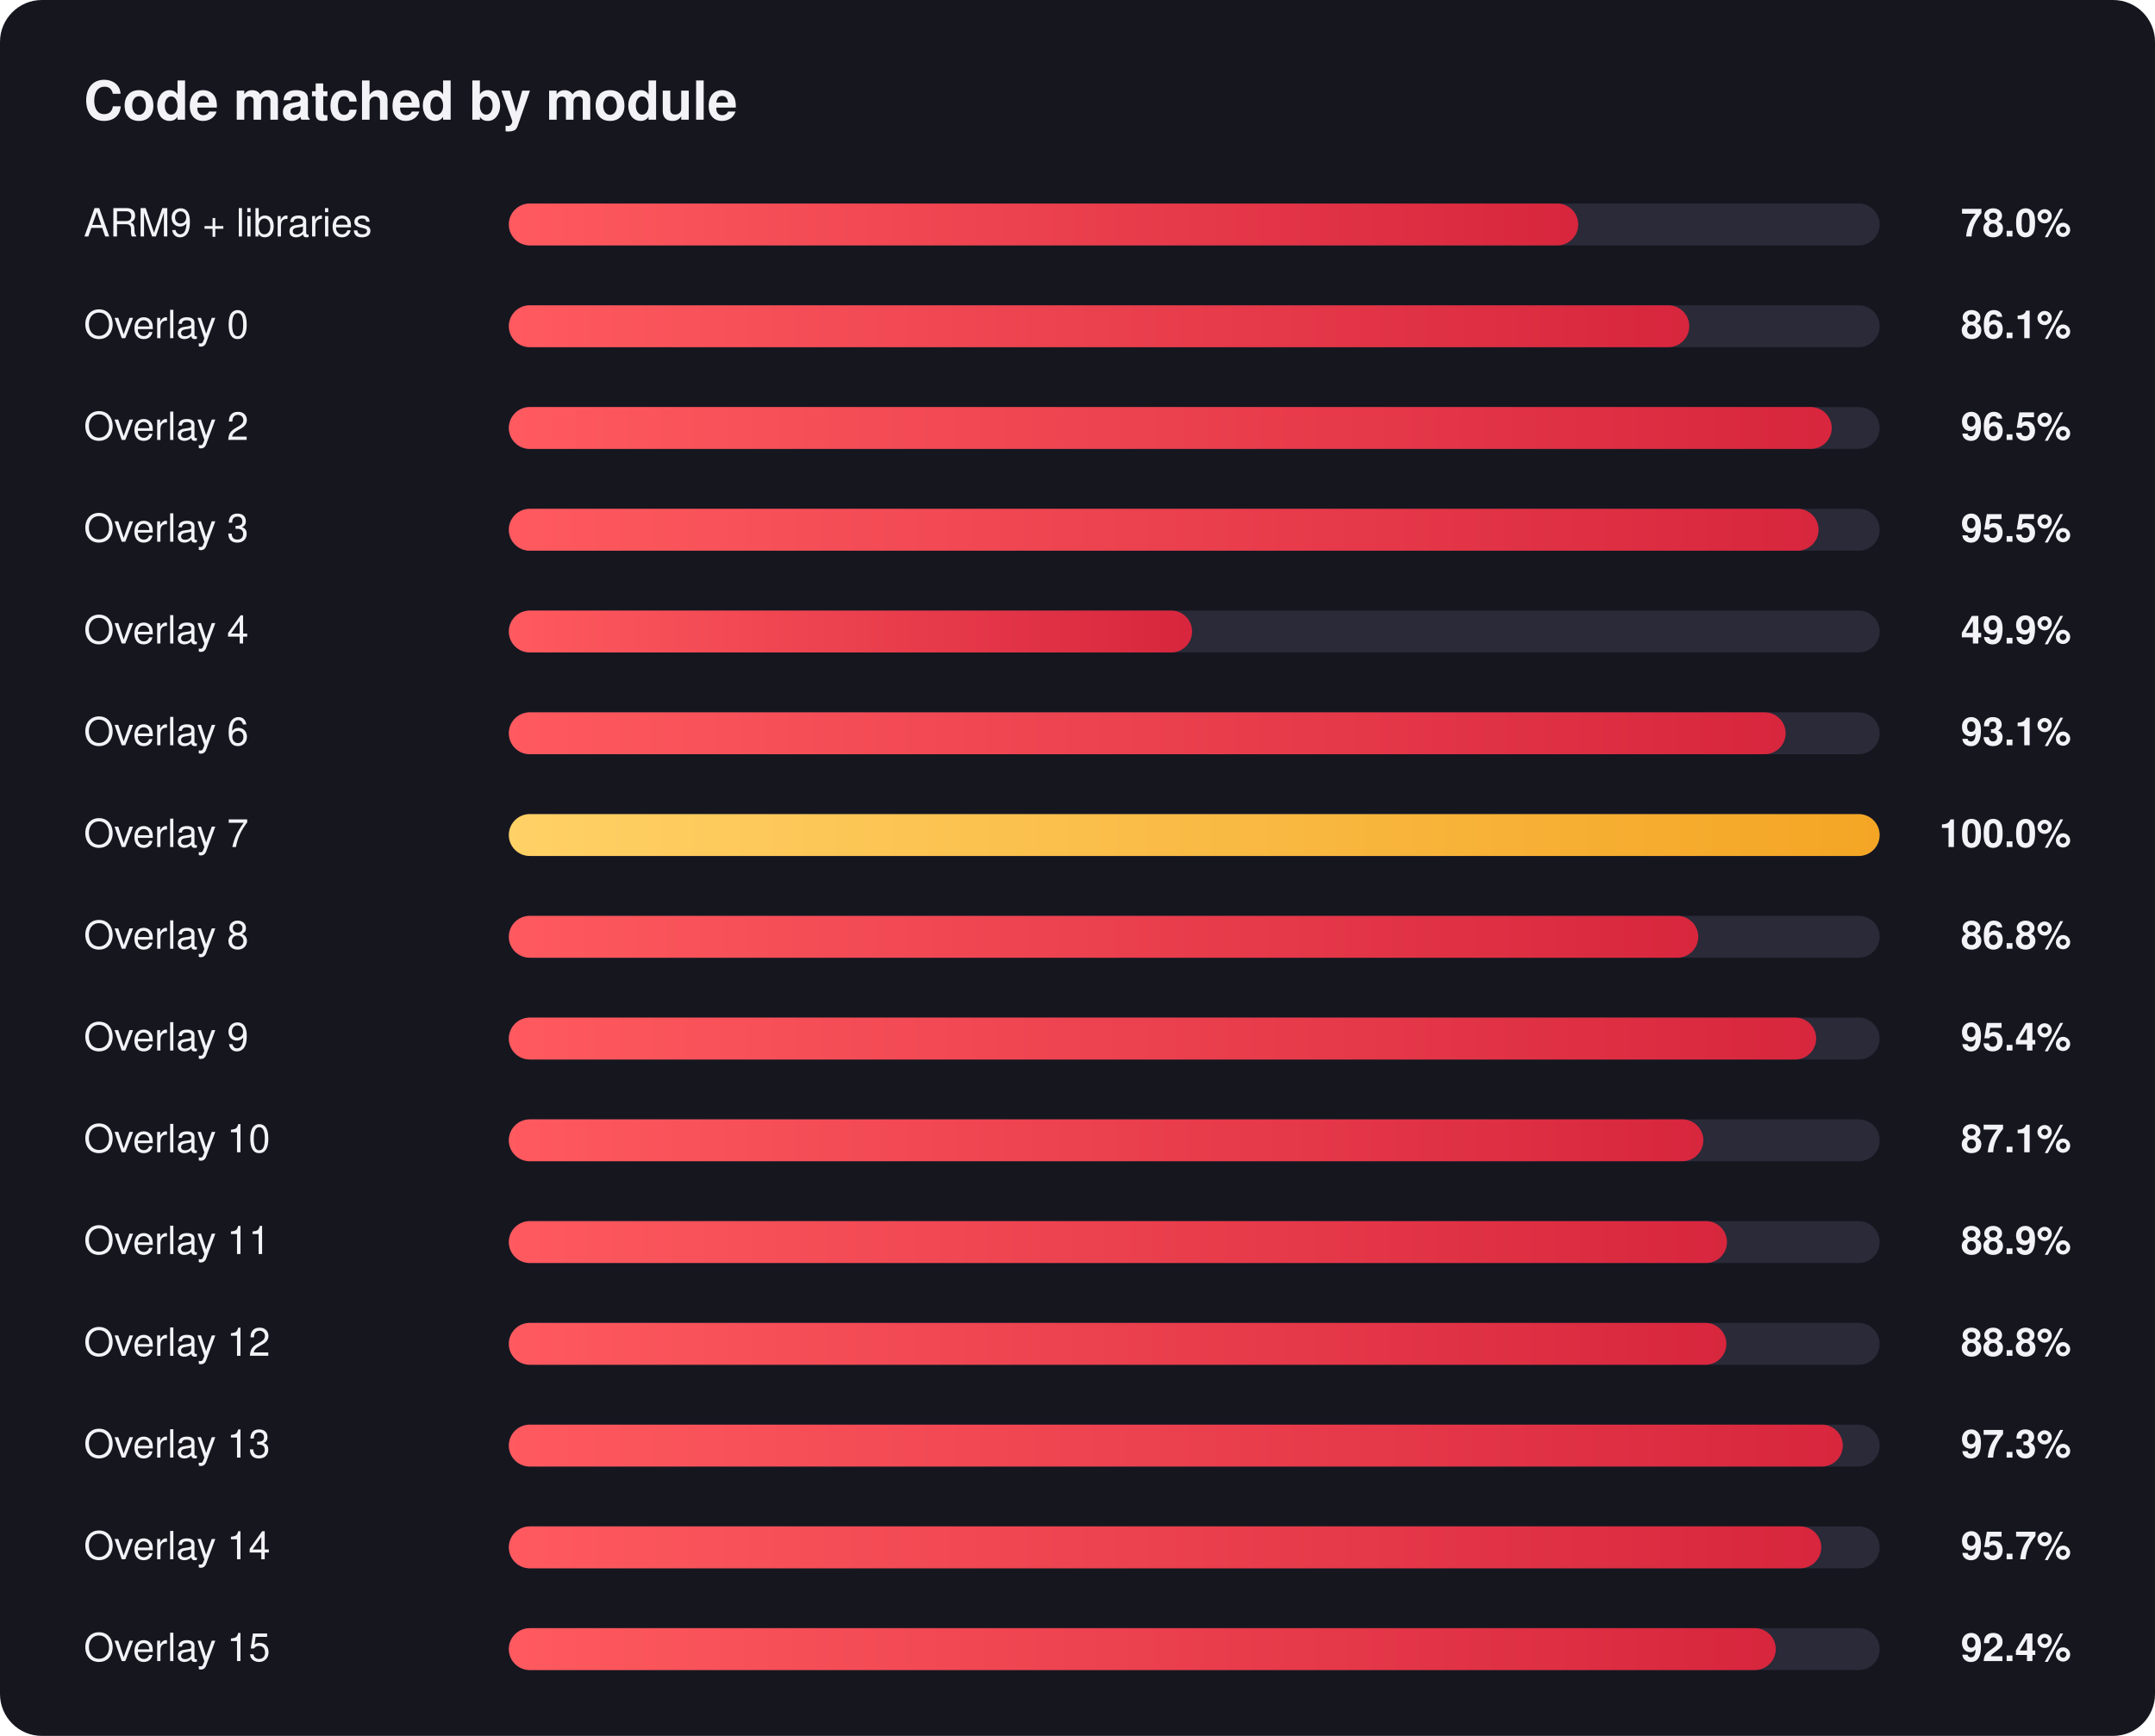
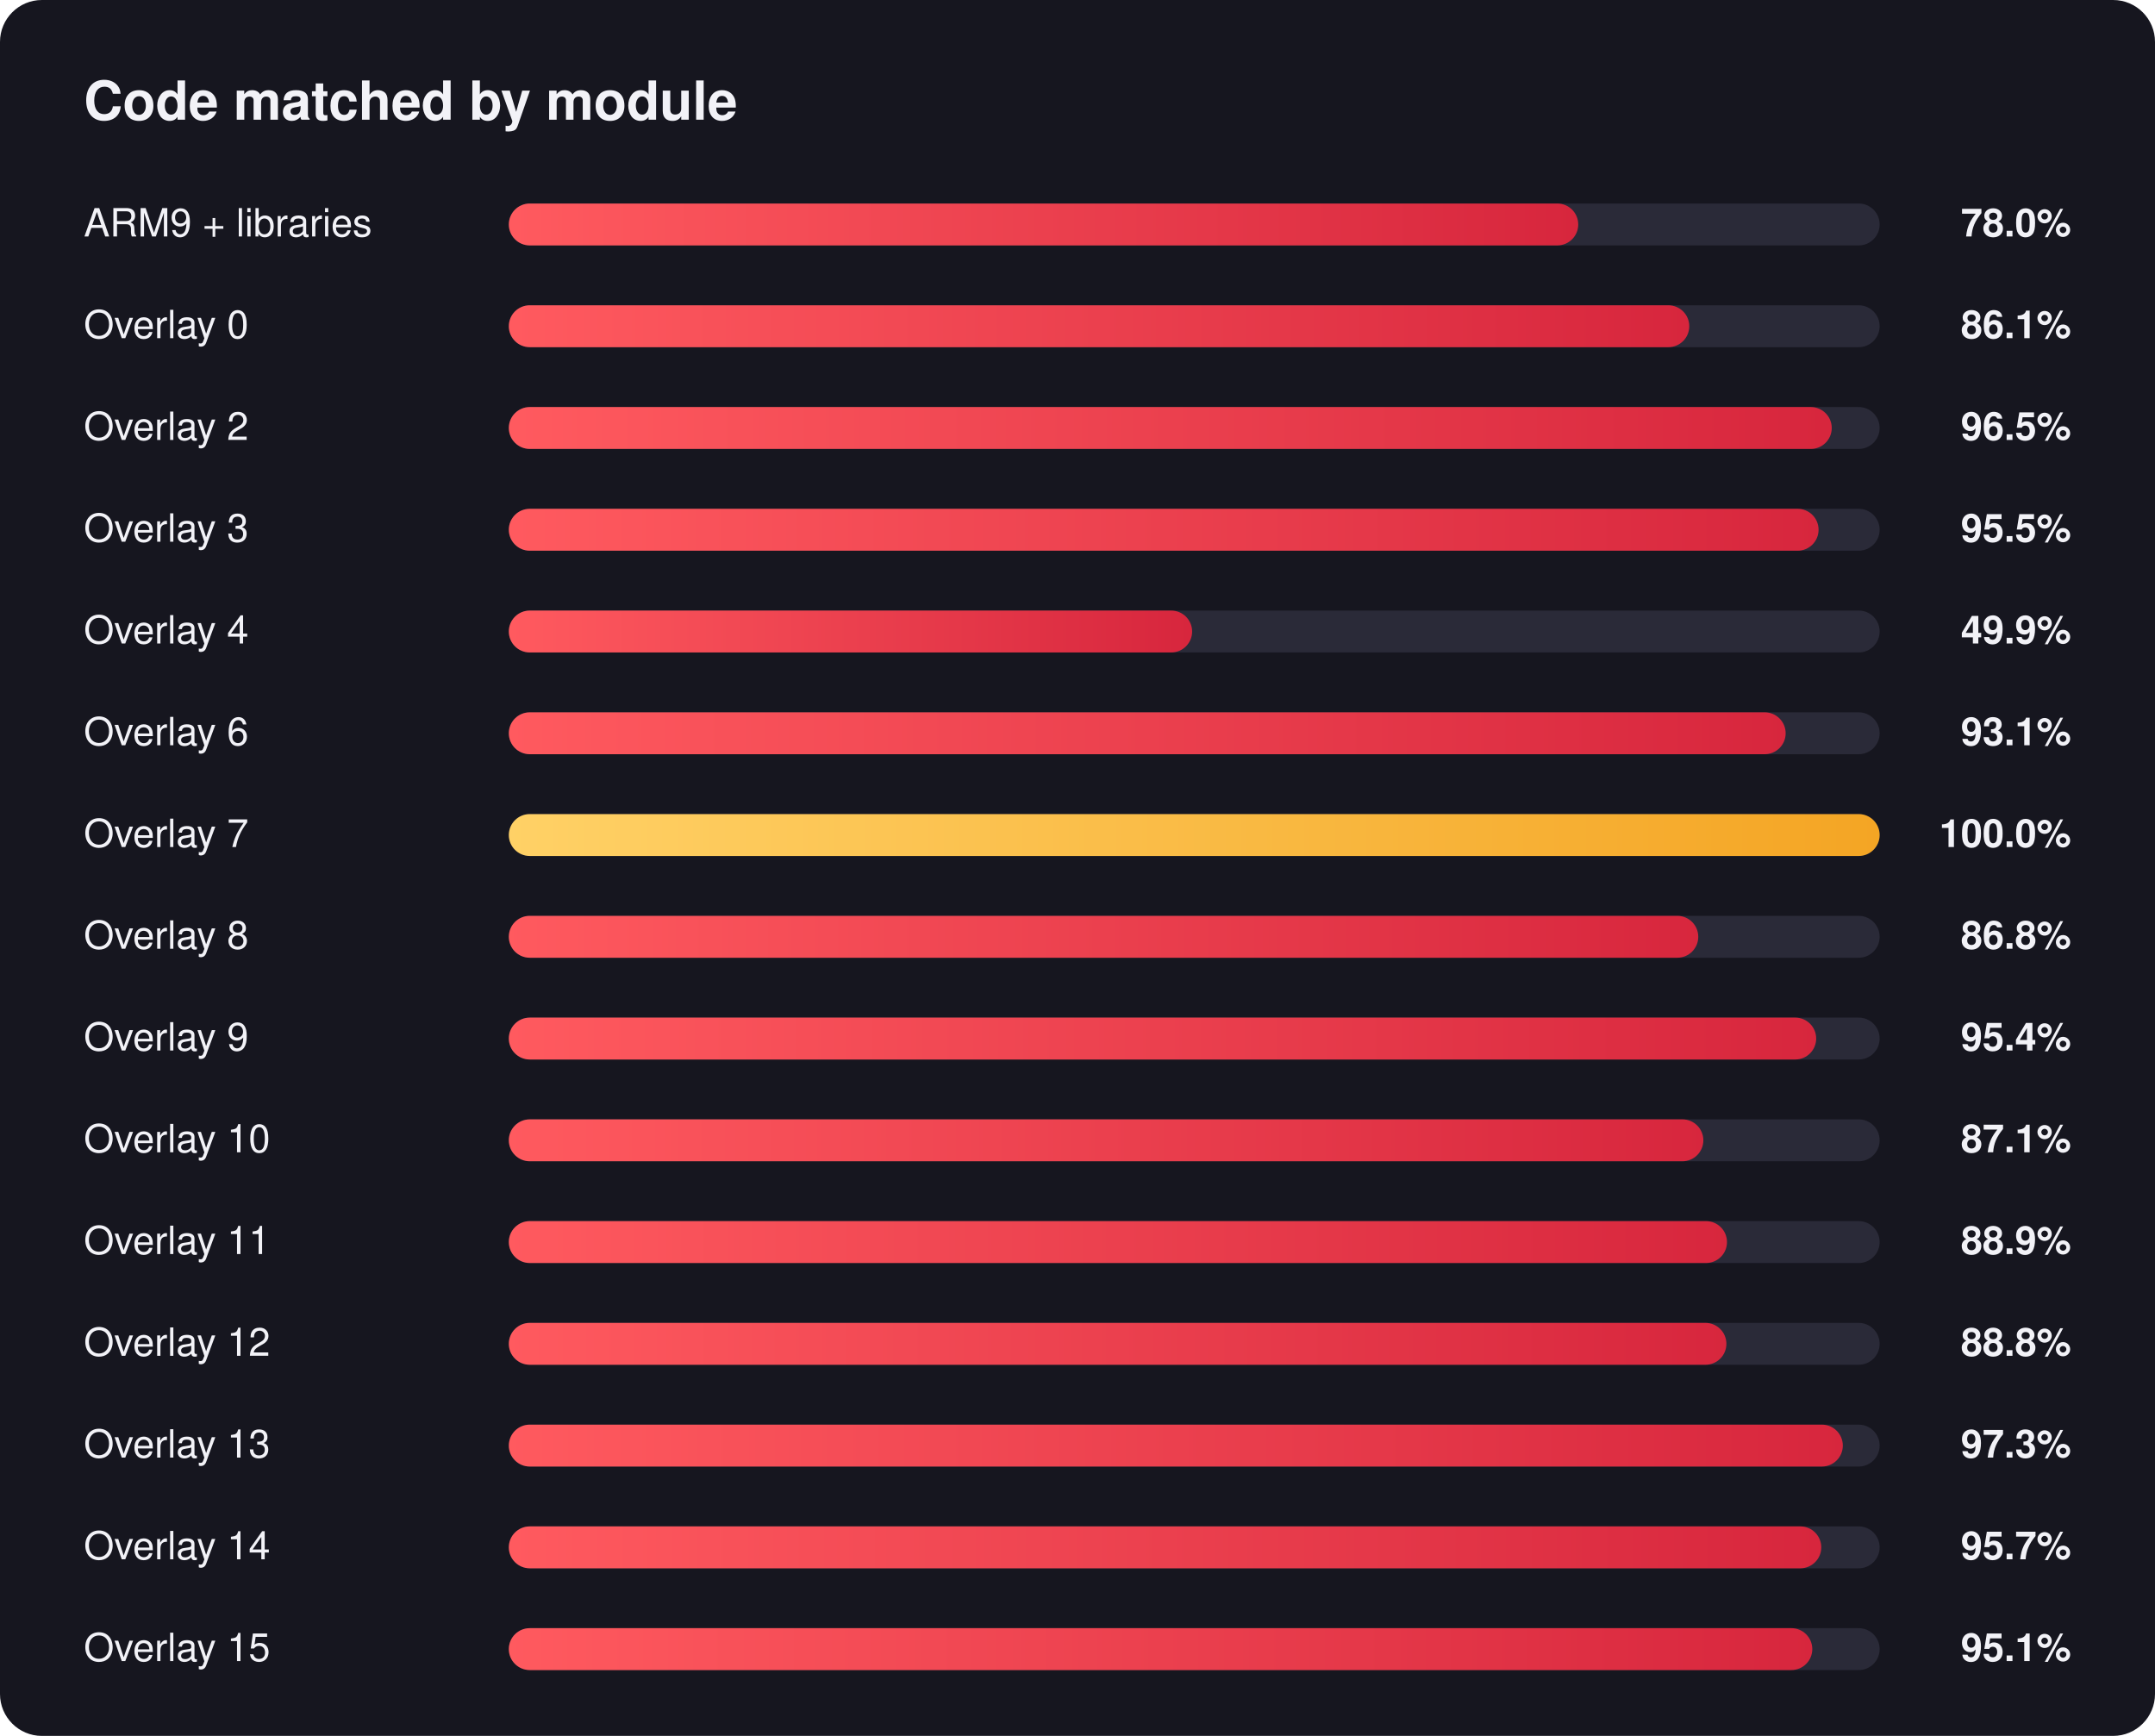
<svg xmlns="http://www.w3.org/2000/svg" width="720" height="580" viewBox="0 0 720 580" font-family="Segoe UI, Helvetica, Arial, sans-serif">
  <defs>
    <linearGradient id="red" x1="0" x2="1" y1="0" y2="0">
      <stop offset="0" stop-color="#ff5a5f" />
      <stop offset="1" stop-color="#d7263d" />
    </linearGradient>
    <linearGradient id="gold" x1="0" x2="1" y1="0" y2="0">
      <stop offset="0" stop-color="#ffd166" />
      <stop offset="1" stop-color="#f4a524" />
    </linearGradient>
  </defs>
  <rect width="720" height="580" rx="14" fill="#16161f" />
  <text x="28" y="40" fill="#f2f2f7" font-size="18" font-weight="700">Code matched by module</text>
  <text x="28" y="79" fill="#f2f2f7" font-size="13">ARM9 + libraries</text>
  <text x="692" y="79" fill="#f2f2f7" font-size="13" font-weight="600" text-anchor="end">78.0%</text>
  <rect x="170" y="68" width="458" height="14" rx="7.0" fill="#2a2a38" />
  <rect x="170" y="68" width="357.3" height="14" rx="7.0" fill="url(#red)" />
  <text x="28" y="113" fill="#f2f2f7" font-size="13">Overlay 0</text>
  <text x="692" y="113" fill="#f2f2f7" font-size="13" font-weight="600" text-anchor="end">86.1%</text>
  <rect x="170" y="102" width="458" height="14" rx="7.0" fill="#2a2a38" />
  <rect x="170" y="102" width="394.4" height="14" rx="7.0" fill="url(#red)" />
  <text x="28" y="147" fill="#f2f2f7" font-size="13">Overlay 2</text>
  <text x="692" y="147" fill="#f2f2f7" font-size="13" font-weight="600" text-anchor="end">96.5%</text>
  <rect x="170" y="136" width="458" height="14" rx="7.0" fill="#2a2a38" />
  <rect x="170" y="136" width="442.0" height="14" rx="7.0" fill="url(#red)" />
  <text x="28" y="181" fill="#f2f2f7" font-size="13">Overlay 3</text>
  <text x="692" y="181" fill="#f2f2f7" font-size="13" font-weight="600" text-anchor="end">95.5%</text>
  <rect x="170" y="170" width="458" height="14" rx="7.0" fill="#2a2a38" />
  <rect x="170" y="170" width="437.6" height="14" rx="7.0" fill="url(#red)" />
  <text x="28" y="215" fill="#f2f2f7" font-size="13">Overlay 4</text>
  <text x="692" y="215" fill="#f2f2f7" font-size="13" font-weight="600" text-anchor="end">49.9%</text>
  <rect x="170" y="204" width="458" height="14" rx="7.0" fill="#2a2a38" />
  <rect x="170" y="204" width="228.3" height="14" rx="7.0" fill="url(#red)" />
  <text x="28" y="249" fill="#f2f2f7" font-size="13">Overlay 6</text>
  <text x="692" y="249" fill="#f2f2f7" font-size="13" font-weight="600" text-anchor="end">93.1%</text>
  <rect x="170" y="238" width="458" height="14" rx="7.0" fill="#2a2a38" />
  <rect x="170" y="238" width="426.6" height="14" rx="7.0" fill="url(#red)" />
  <text x="28" y="283" fill="#f2f2f7" font-size="13">Overlay 7</text>
  <text x="692" y="283" fill="#f2f2f7" font-size="13" font-weight="600" text-anchor="end">100.0%</text>
  <rect x="170" y="272" width="458" height="14" rx="7.0" fill="#2a2a38" />
  <rect x="170" y="272" width="458.0" height="14" rx="7.0" fill="url(#gold)" />
  <text x="28" y="317" fill="#f2f2f7" font-size="13">Overlay 8</text>
  <text x="692" y="317" fill="#f2f2f7" font-size="13" font-weight="600" text-anchor="end">86.8%</text>
  <rect x="170" y="306" width="458" height="14" rx="7.0" fill="#2a2a38" />
  <rect x="170" y="306" width="397.4" height="14" rx="7.0" fill="url(#red)" />
  <text x="28" y="351" fill="#f2f2f7" font-size="13">Overlay 9</text>
  <text x="692" y="351" fill="#f2f2f7" font-size="13" font-weight="600" text-anchor="end">95.4%</text>
  <rect x="170" y="340" width="458" height="14" rx="7.0" fill="#2a2a38" />
  <rect x="170" y="340" width="436.8" height="14" rx="7.0" fill="url(#red)" />
  <text x="28" y="385" fill="#f2f2f7" font-size="13">Overlay 10</text>
  <text x="692" y="385" fill="#f2f2f7" font-size="13" font-weight="600" text-anchor="end">87.1%</text>
  <rect x="170" y="374" width="458" height="14" rx="7.0" fill="#2a2a38" />
  <rect x="170" y="374" width="399.1" height="14" rx="7.0" fill="url(#red)" />
  <text x="28" y="419" fill="#f2f2f7" font-size="13">Overlay 11</text>
  <text x="692" y="419" fill="#f2f2f7" font-size="13" font-weight="600" text-anchor="end">88.9%</text>
  <rect x="170" y="408" width="458" height="14" rx="7.0" fill="#2a2a38" />
  <rect x="170" y="408" width="407.0" height="14" rx="7.0" fill="url(#red)" />
  <text x="28" y="453" fill="#f2f2f7" font-size="13">Overlay 12</text>
  <text x="692" y="453" fill="#f2f2f7" font-size="13" font-weight="600" text-anchor="end">88.8%</text>
  <rect x="170" y="442" width="458" height="14" rx="7.0" fill="#2a2a38" />
  <rect x="170" y="442" width="406.8" height="14" rx="7.0" fill="url(#red)" />
  <text x="28" y="487" fill="#f2f2f7" font-size="13">Overlay 13</text>
  <text x="692" y="487" fill="#f2f2f7" font-size="13" font-weight="600" text-anchor="end">97.3%</text>
  <rect x="170" y="476" width="458" height="14" rx="7.0" fill="#2a2a38" />
  <rect x="170" y="476" width="445.7" height="14" rx="7.0" fill="url(#red)" />
  <text x="28" y="521" fill="#f2f2f7" font-size="13">Overlay 14</text>
  <text x="692" y="521" fill="#f2f2f7" font-size="13" font-weight="600" text-anchor="end">95.7%</text>
  <rect x="170" y="510" width="458" height="14" rx="7.0" fill="#2a2a38" />
  <rect x="170" y="510" width="438.5" height="14" rx="7.0" fill="url(#red)" />
  <text x="28" y="555" fill="#f2f2f7" font-size="13">Overlay 15</text>
-   <text x="692" y="555" fill="#f2f2f7" font-size="13" font-weight="600" text-anchor="end">92.4%</text>
+   <text x="692" y="555" fill="#f2f2f7" font-size="13" font-weight="600" text-anchor="end">95.1%</text>
  <rect x="170" y="544" width="458" height="14" rx="7.0" fill="#2a2a38" />
-   <rect x="170" y="544" width="423.3" height="14" rx="7.0" fill="url(#red)" />
+   <rect x="170" y="544" width="435.5" height="14" rx="7.0" fill="url(#red)" />
</svg>
